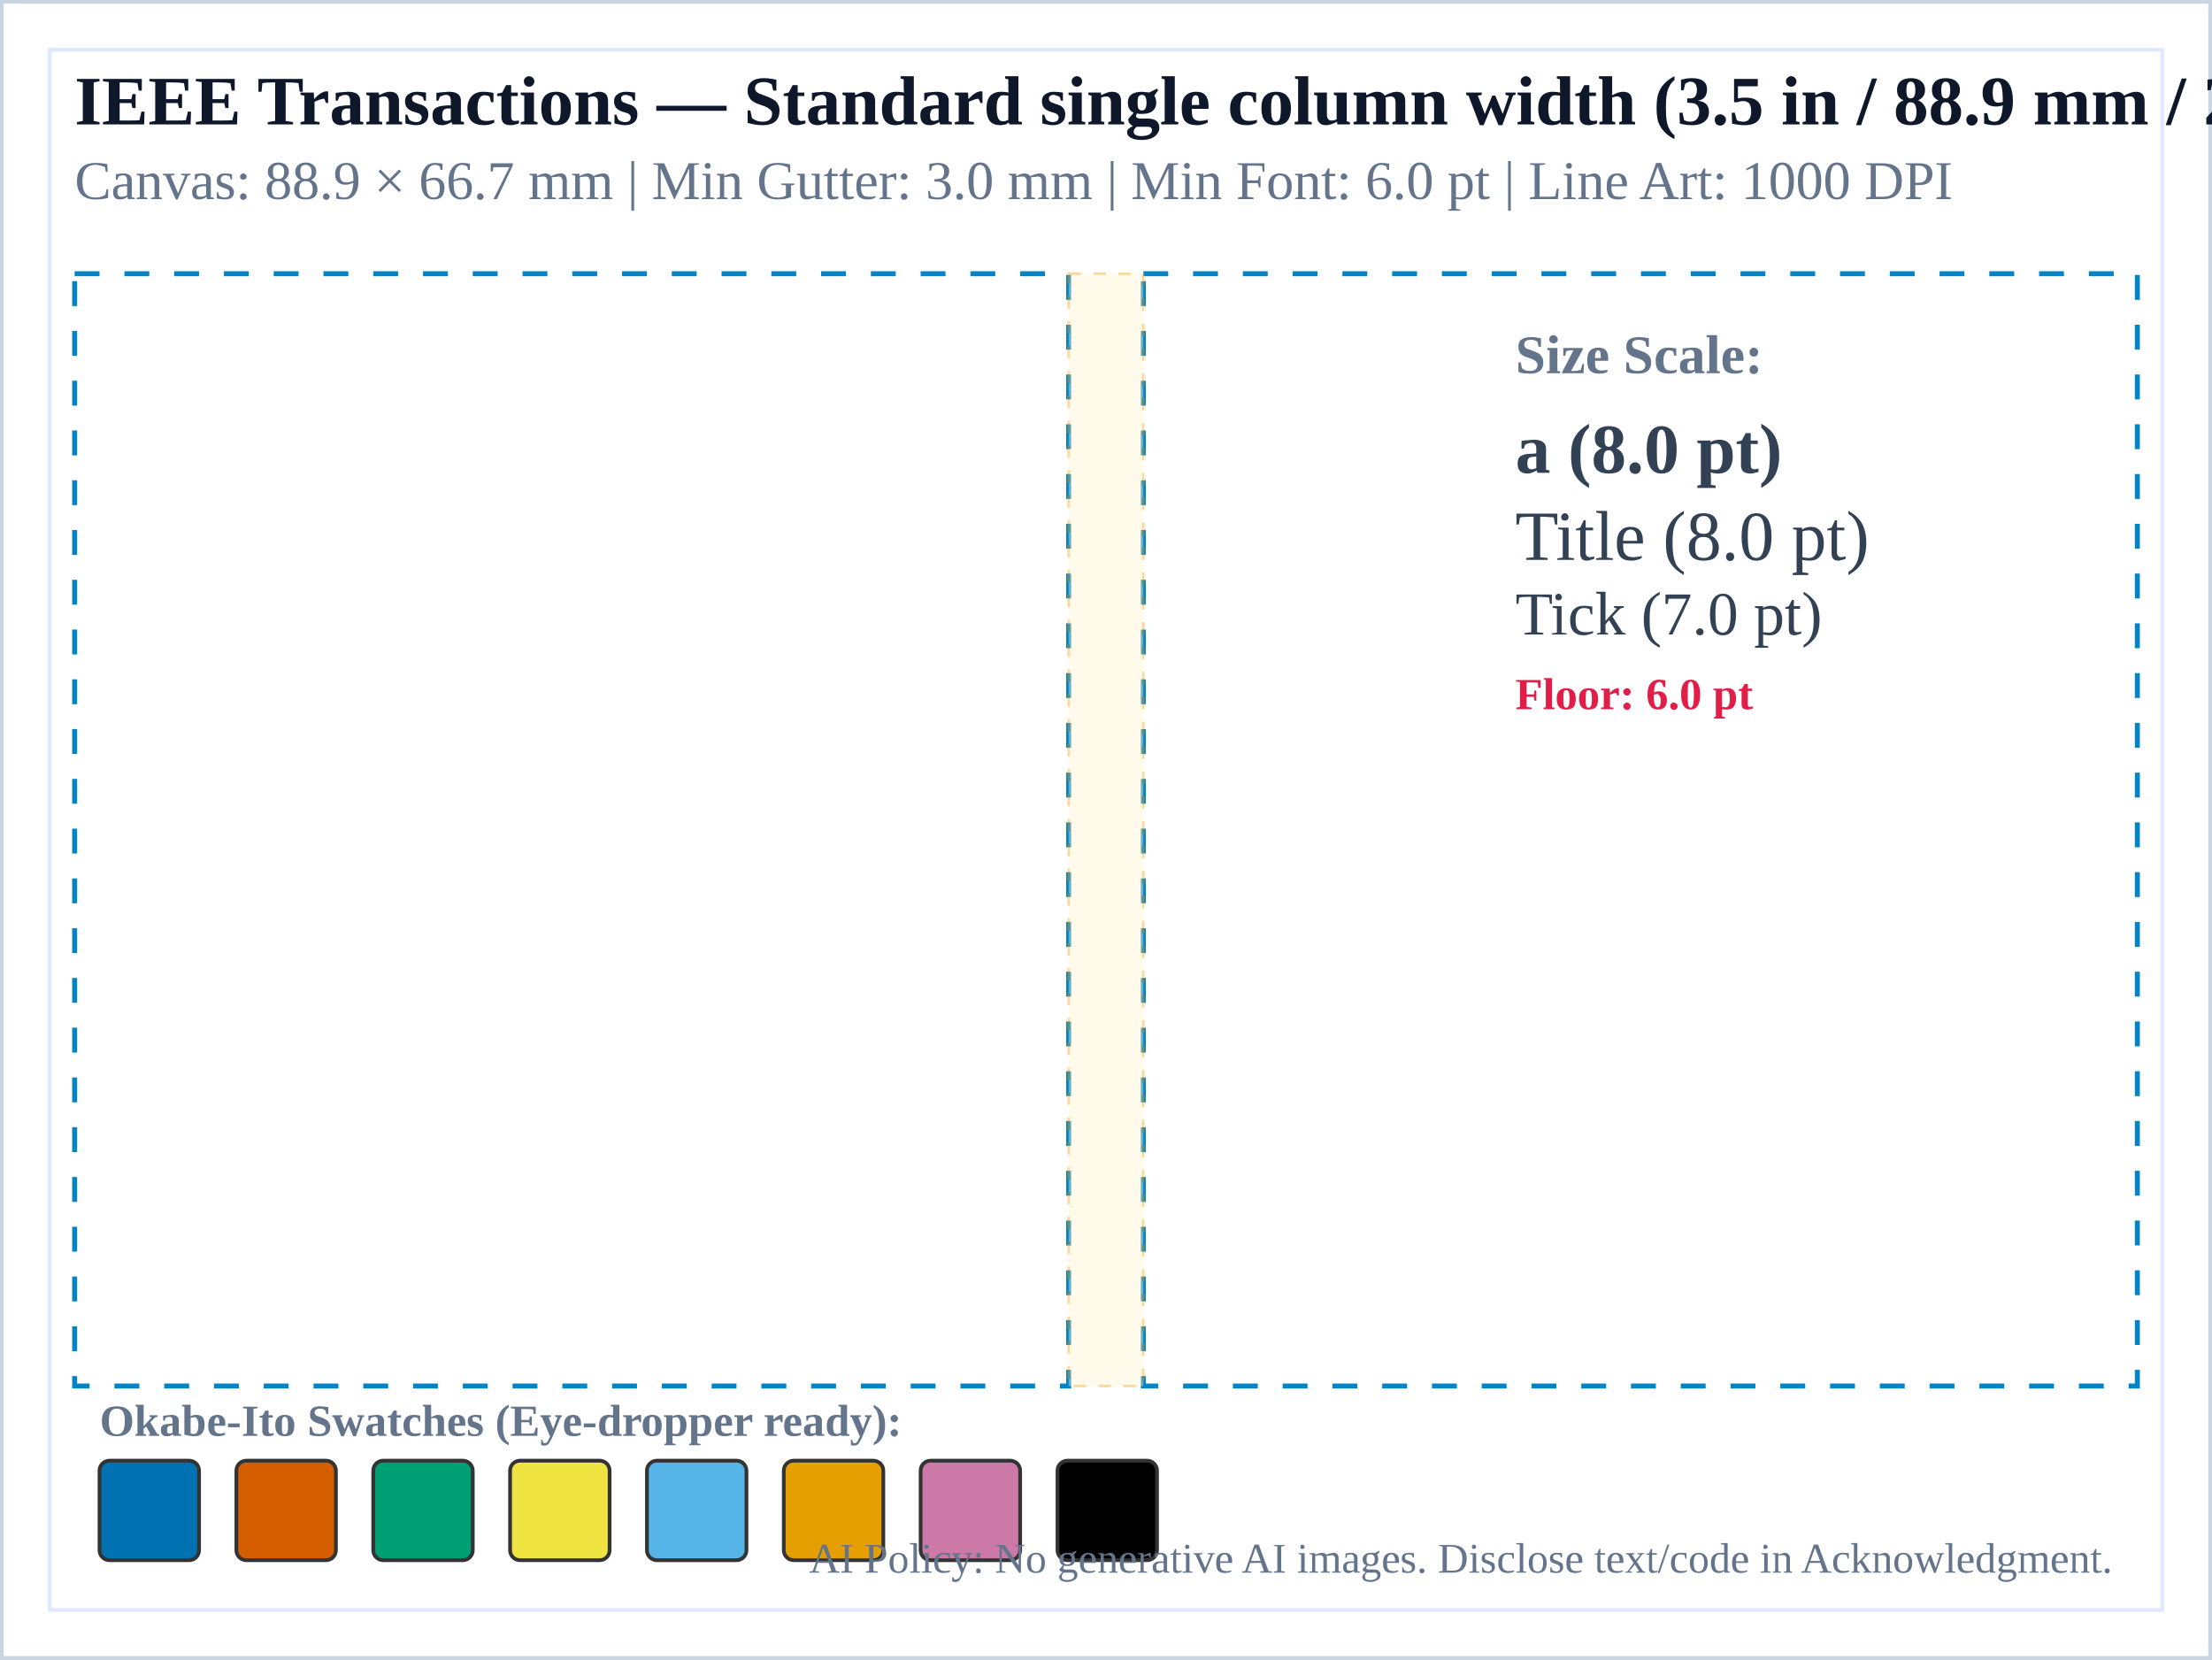
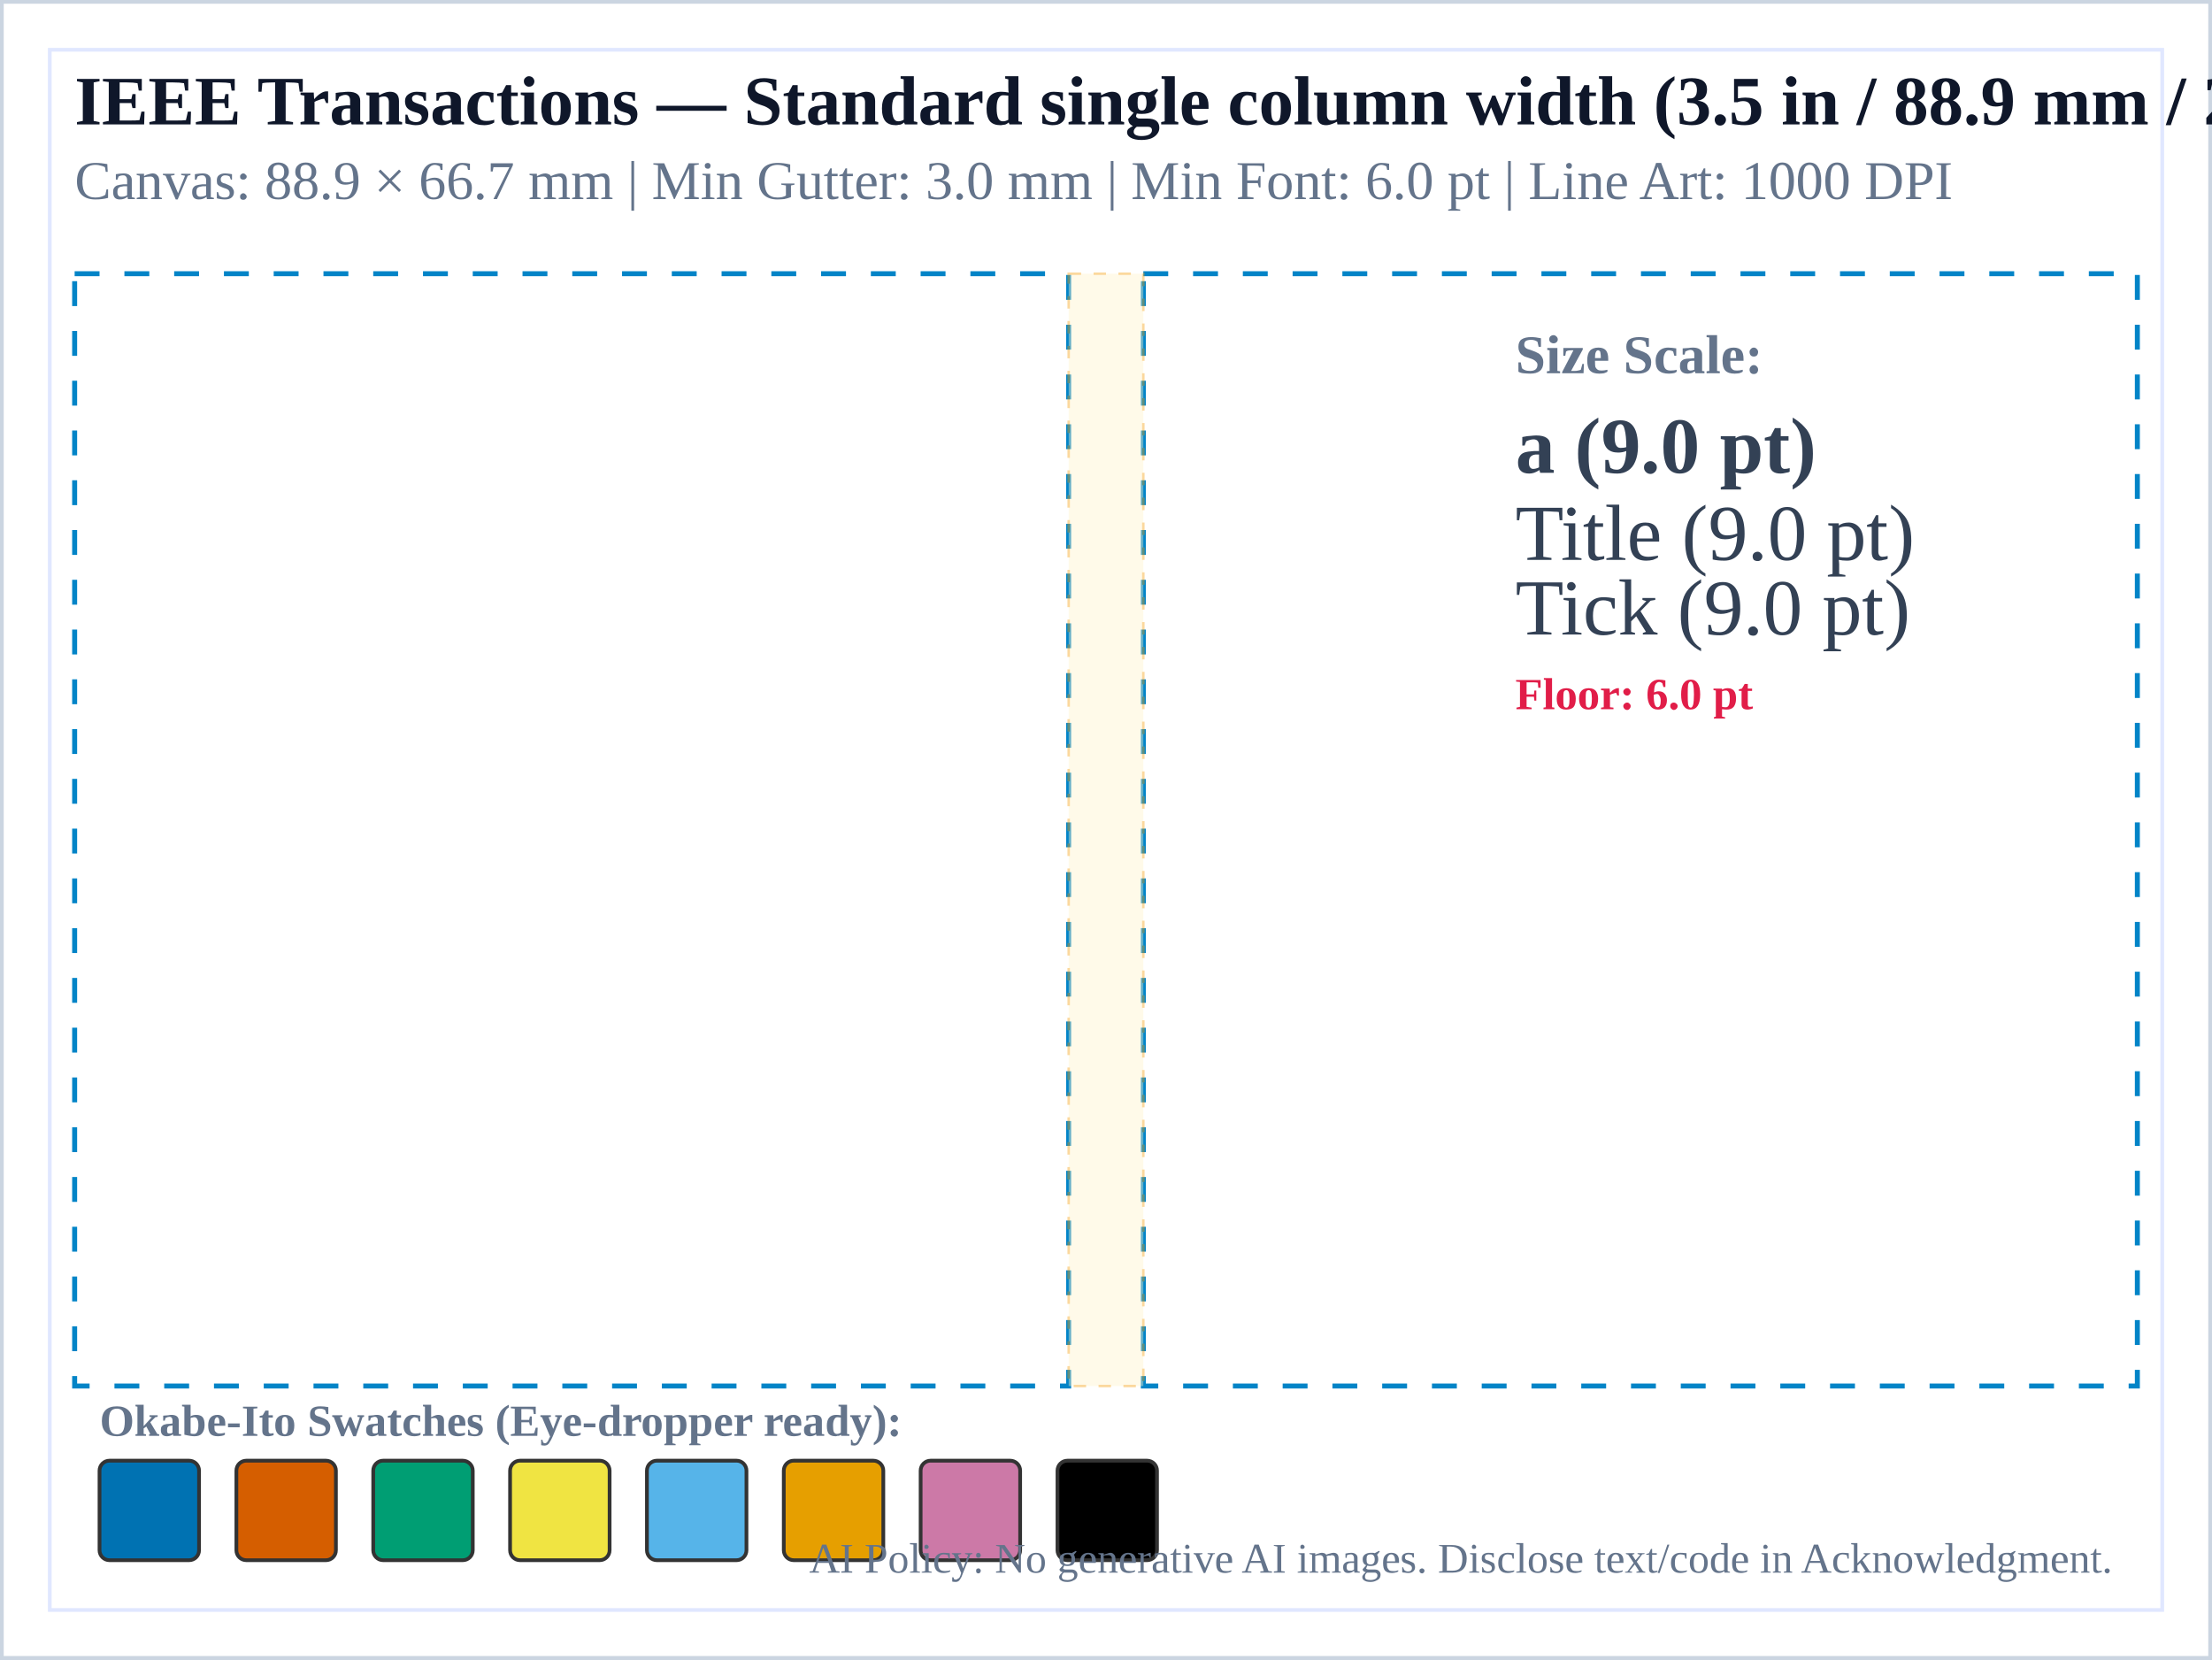
<svg xmlns="http://www.w3.org/2000/svg" version="1.1" width="88.90mm" height="66.70mm" viewBox="0 0 88.90 66.70">
  <defs>
    <style type="text/css">
      .guide-line { stroke: #0284C7; stroke-width: 0.2; stroke-dasharray: 1, 1; fill: none; }
      .margin-box { stroke: #E0E7FF; stroke-width: 0.15; fill: none; }
      .gutter-box { fill: #FEF3C7; opacity: 0.4; stroke: #F59E0B; stroke-width: 0.1; stroke-dasharray: 0.5, 0.5; }
      .info-text { font-family: 'Times New Roman', Helvetica, Arial, sans-serif; font-size: 2.2px; fill: #64748B; }
      .header-title { font-family: 'Times New Roman', Helvetica, Arial, sans-serif; font-size: 2.8px; font-weight: bold; fill: #0F172A; }
      .ladder-text { font-family: 'Times New Roman', Helvetica, Arial, sans-serif; fill: #334155; }
      .danger-text { font-family: 'Times New Roman', Helvetica, Arial, sans-serif; font-size: 1.8px; font-weight: bold; fill: #E11D48; }
    </style>
  </defs>
  <g id="layer-guides" style="display:inline;">
    <rect x="0" y="0" width="88.90" height="66.70" fill="#FFFFFF" stroke="#CBD5E1" stroke-width="0.3" />
    <rect x="2.0" y="2.0" width="84.90" height="62.70" class="margin-box" />
    <text x="3.0" y="5.0" class="header-title">IEEE Transactions — Standard single column width (3.5 in / 88.9 mm / 21 picas)</text>
    <text x="3.0" y="8.0" class="info-text">
      Canvas: 88.9 × 66.7 mm | Min Gutter: 3.0 mm | Min Font: 6.0 pt | Line Art: 1000 DPI
    </text>
    <rect x="3.0" y="11.0" width="39.95" height="44.70" class="guide-line" />
    <rect x="45.95" y="11.0" width="39.95" height="44.70" class="guide-line" />
    <rect x="42.95" y="11.0" width="3.00" height="44.70" class="gutter-box">
      </rect>
    <g transform="translate(60.90, 15.0)">
      <text x="0" y="0" class="info-text" style="font-weight: bold;">Size Scale:</text>
-       <text x="0" y="4.0" class="ladder-text" style="font-size: 2.82px; font-weight: bold;">a (8.0 pt)</text>
-       <text x="0" y="7.5" class="ladder-text" style="font-size: 2.82px;">Title (8.0 pt)</text>
-       <text x="0" y="10.5" class="ladder-text" style="font-size: 2.47px;">Tick (7.0 pt)</text>
+       <text x="0" y="4.0" class="ladder-text" style="font-size: 3.18px; font-weight: bold;">a (9.0 pt)</text>
+       <text x="0" y="7.5" class="ladder-text" style="font-size: 3.18px;">Title (9.0 pt)</text>
+       <text x="0" y="10.5" class="ladder-text" style="font-size: 3.18px;">Tick (9.0 pt)</text>
      <text x="0" y="13.5" class="danger-text">Floor: 6.0 pt</text>
    </g>
    <text x="4.0" y="57.70" class="info-text" style="font-size: 1.8px; font-weight: bold;">
      Okabe-Ito Swatches (Eye-dropper ready):
    </text>
    <g id="palette-swatches">
      <rect x="4.00" y="58.70" width="4.00" height="4.00" fill="#0072B2" stroke="#333333" stroke-width="0.15" rx="0.4" />
      <rect x="9.50" y="58.70" width="4.00" height="4.00" fill="#D55E00" stroke="#333333" stroke-width="0.15" rx="0.4" />
      <rect x="15.00" y="58.70" width="4.00" height="4.00" fill="#009E73" stroke="#333333" stroke-width="0.15" rx="0.4" />
      <rect x="20.50" y="58.70" width="4.00" height="4.00" fill="#F0E442" stroke="#333333" stroke-width="0.15" rx="0.4" />
      <rect x="26.00" y="58.70" width="4.00" height="4.00" fill="#56B4E9" stroke="#333333" stroke-width="0.15" rx="0.4" />
      <rect x="31.50" y="58.70" width="4.00" height="4.00" fill="#E69F00" stroke="#333333" stroke-width="0.15" rx="0.4" />
      <rect x="37.00" y="58.70" width="4.00" height="4.00" fill="#CC79A7" stroke="#333333" stroke-width="0.15" rx="0.4" />
      <rect x="42.50" y="58.70" width="4.00" height="4.00" fill="#000000" stroke="#333333" stroke-width="0.15" rx="0.4" />
    </g>
    <text x="84.90" y="63.20" text-anchor="end" class="info-text" style="font-size: 1.7px;">
      AI Policy: No generative AI images. Disclose text/code in Acknowledgment.
    </text>
  </g>
  <g id="layer-artwork" style="display:inline;">
    
  </g>
</svg>
